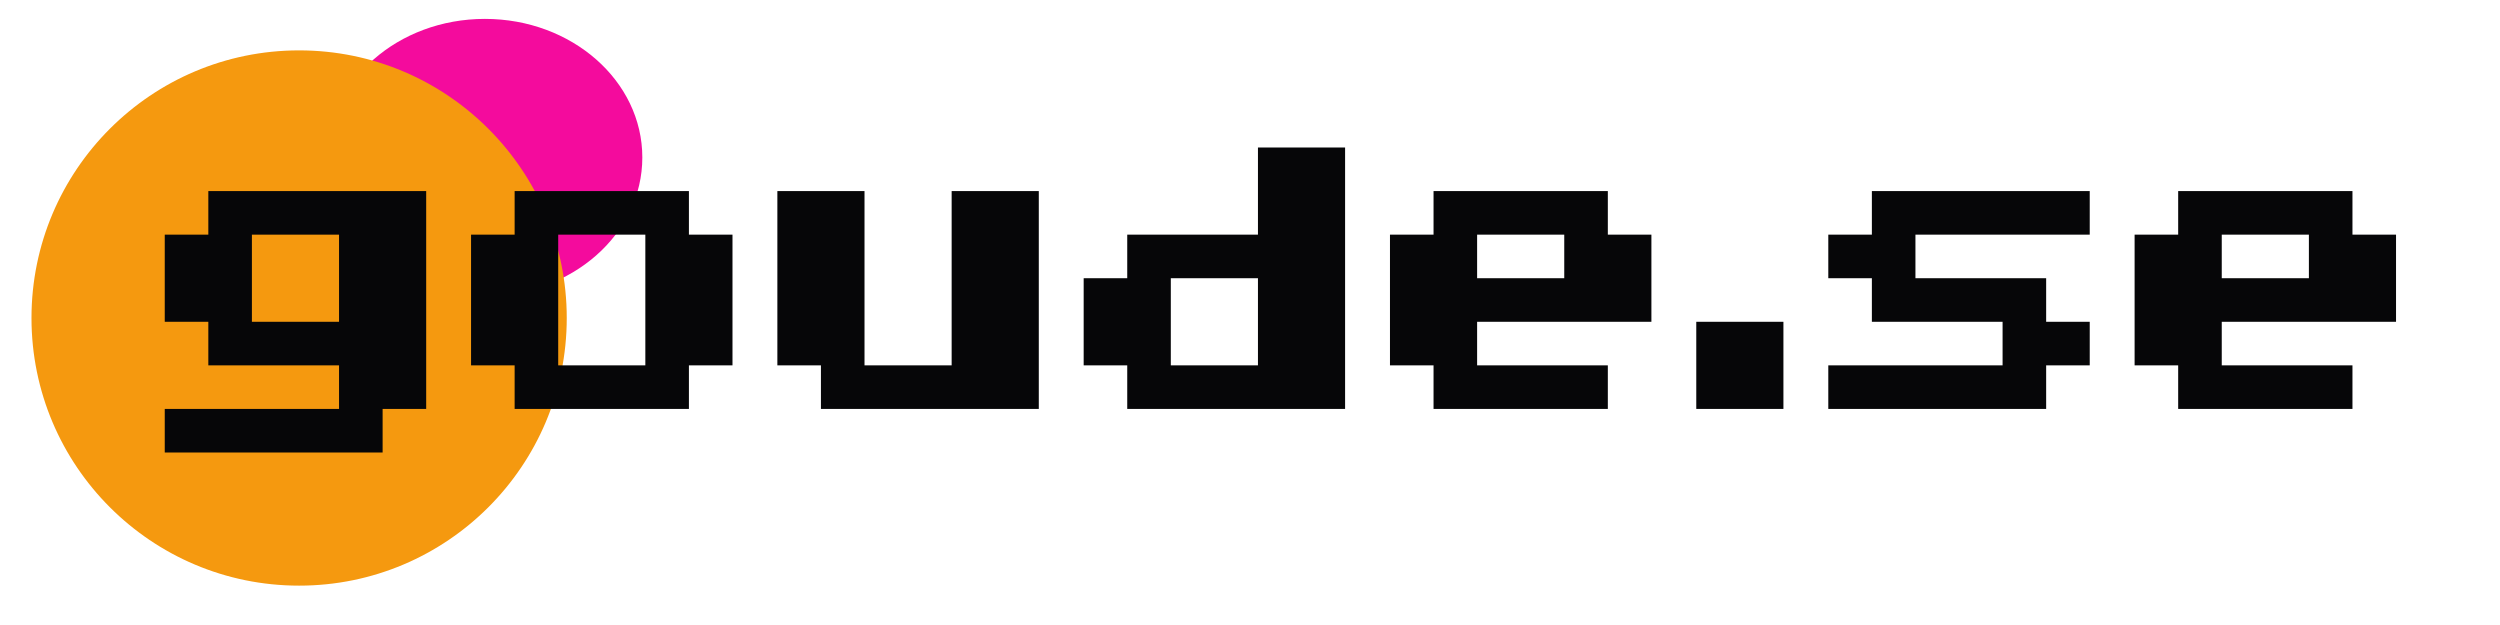
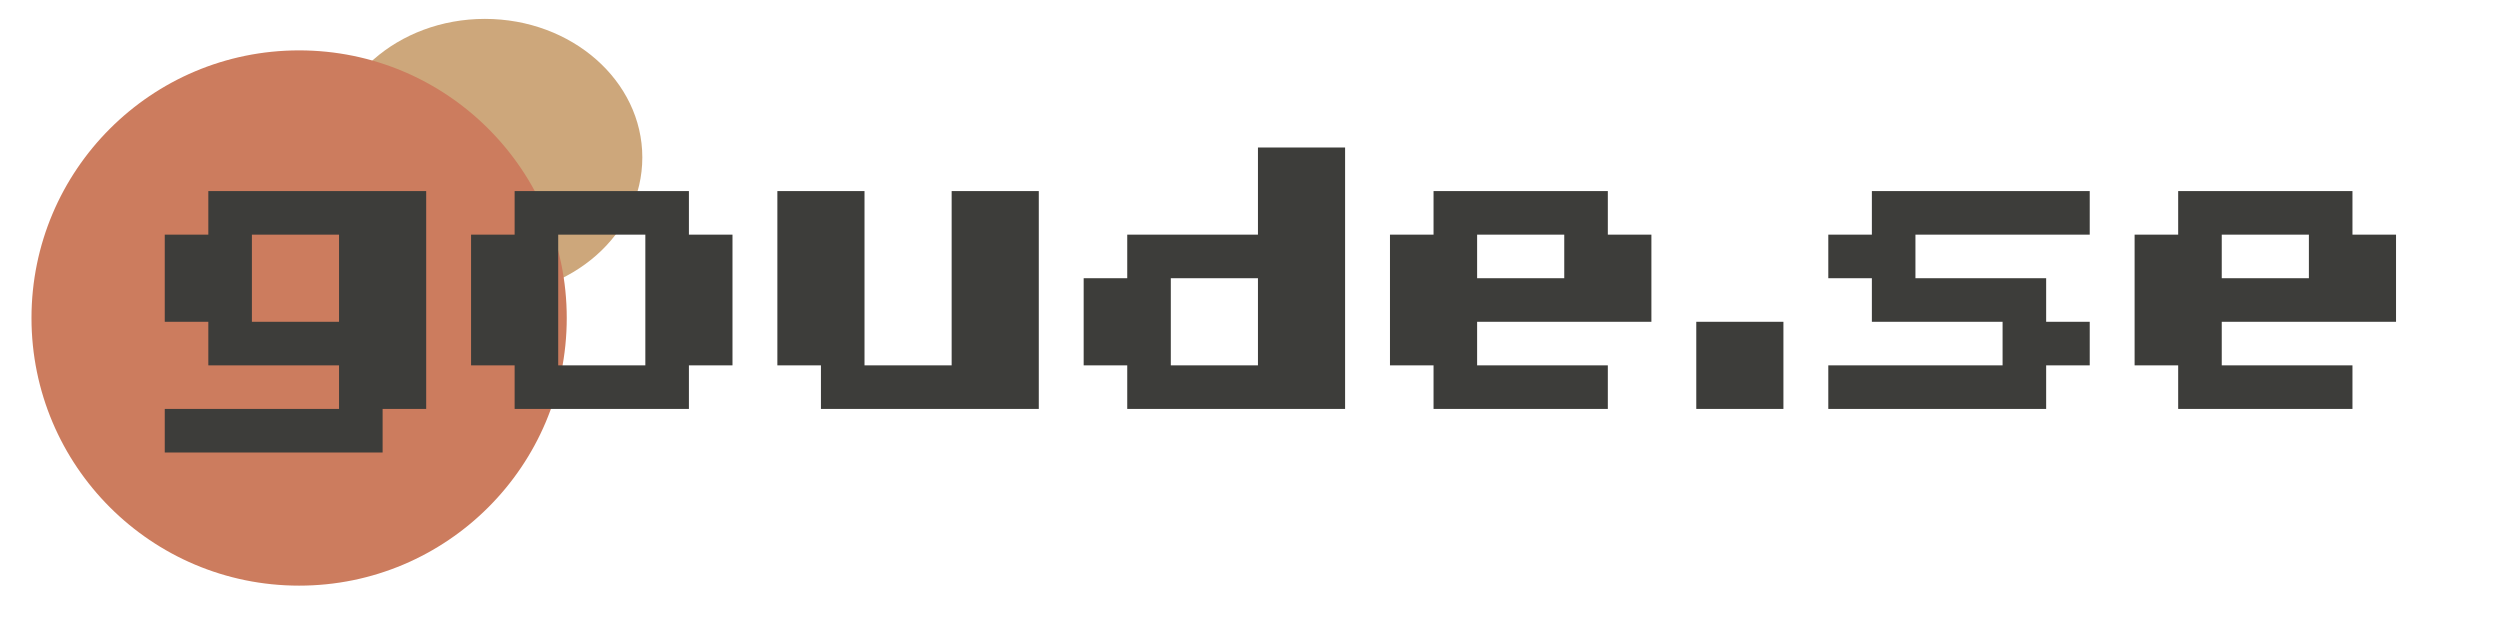
<svg xmlns="http://www.w3.org/2000/svg" xmlns:xlink="http://www.w3.org/1999/xlink" width="1024" height="256" viewBox="0 0 1024 256" version="1.1" id="svg1">
  <defs id="defs1">
-     <linearGradient id="swatch3" gradientTransform="matrix(1.219512,0,0,2.046512,-524.701,-1044.444)">
-       <stop style="stop-color:#f40b9d;stop-opacity:1;" offset="0" id="stop3" />
-     </linearGradient>
-     <linearGradient id="swatch2">
-       <stop style="stop-color:#f5990f;stop-opacity:1;" offset="0" id="stop2" />
-     </linearGradient>
    <linearGradient id="swatch186" gradientTransform="translate(1023.825,957.5)">
-       <stop style="stop-color:#060608;stop-opacity:1;" offset="0" id="stop186" />
+       <stop style="stop-color:#3d3d3a;stop-opacity:1;" offset="0" id="stop186" />
    </linearGradient>
    <linearGradient xlink:href="#swatch186" id="linearGradient1" gradientUnits="userSpaceOnUse" gradientTransform="matrix(1.421135,0,0,1.421135,-824.9039,-463.5995)" />
-     <linearGradient xlink:href="#swatch2" id="linearGradient2" x1="1174.586" y1="1087.757" x2="1401.83" y2="1087.757" gradientUnits="userSpaceOnUse" gradientTransform="translate(-141.864)" />
+     <linearGradient id="swatch-fg">
+       <stop offset="0" style="stop-color:#3d3d3a;stop-opacity:1;" id="stop7" />
+     </linearGradient>
+     <linearGradient id="swatch-accent-green">
+       <stop offset="0" style="stop-color:#668974;stop-opacity:1;" id="stop1" />
+     </linearGradient>
+     <linearGradient id="swatch-accent-blue">
+       <stop offset="0" style="stop-color:#7599c0;stop-opacity:1;" id="stop2" />
+     </linearGradient>
+     <linearGradient id="swatch-accent-purple">
+       <stop offset="0" style="stop-color:#787081;stop-opacity:1;" id="stop3" />
+     </linearGradient>
+     <linearGradient id="swatch-accent-yellow">
+       <stop offset="0" style="stop-color:#cda77b;stop-opacity:1;" id="stop4" />
+     </linearGradient>
+     <linearGradient id="swatch-accent-red">
+       <stop offset="0" style="stop-color:#b76243;stop-opacity:1;" id="stop5" />
+     </linearGradient>
+     <linearGradient id="swatch-bg">
+       <stop offset="0" style="stop-color:#faf9f5;stop-opacity:1;" id="stop6" />
+     </linearGradient>
+     <linearGradient id="swatch-accent">
+       <stop offset="0" style="stop-color:#cc7c5e;stop-opacity:1;" id="stop8" />
+     </linearGradient>
+     <linearGradient id="swatch-paper">
+       <stop offset="0" style="stop-color:#f4f3ef;stop-opacity:1;" id="stop9" />
+     </linearGradient>
+     <linearGradient id="swatch-text-muted">
+       <stop offset="0" style="stop-color:#6b6862;stop-opacity:1;" id="stop10" />
+     </linearGradient>
+     <linearGradient id="swatch-rule">
+       <stop offset="0" style="stop-color:#e0dfdb;stop-opacity:1;" id="stop11" />
+     </linearGradient>
+     <linearGradient id="swatch-surface">
+       <stop offset="0" style="stop-color:#f2f1ee;stop-opacity:1;" id="stop12" />
+     </linearGradient>
  </defs>
  <g id="layer1" transform="translate(-1023.825,-957.5)">
-     <ellipse style="fill:url(#swatch3);stroke:none;stroke-width:12.638;stroke-dasharray:none;stroke-opacity:1;paint-order:stroke fill markers" id="path3" cx="1222.435" cy="1021.984" rx="64.484" ry="56.746" />
-     <circle style="fill:url(#linearGradient2);stroke:none;stroke-width:8;stroke-dasharray:none;stroke-opacity:1;paint-order:stroke fill markers" id="path2" cx="1146.344" cy="1087.757" r="109.622" />
+     <ellipse style="fill:url(#swatch-accent-yellow);stroke:none;stroke-width:12.638;stroke-dasharray:none;stroke-opacity:1;paint-order:stroke fill markers" id="path3" cx="1222.435" cy="1021.984" rx="64.484" ry="56.746" />
+     <circle style="fill:url(#swatch-accent);stroke:none;stroke-width:8;stroke-dasharray:none;stroke-opacity:1;paint-order:stroke fill markers" id="path2" cx="1146.344" cy="1087.757" r="109.622" />
    <path d="m 1091.309,1142.845 h 89.234 v -17.847 h 17.847 v -89.234 h -89.234 v 17.847 h -17.847 v 35.693 h 17.847 v 17.847 h 53.54 v 17.847 h -71.387 z m 35.693,-53.54 v -35.693 h 35.693 v 35.693 z m 107.616,35.693 h 71.387 v -17.847 h 17.847 v -53.54 h -17.847 v -17.847 h -71.387 v 17.847 h -17.847 v 53.54 h 17.847 z m 17.847,-17.847 v -53.54 h 35.693 v 53.54 z m 196.849,-71.387 h -35.693 v 71.387 h -35.693 v -71.387 h -35.693 v 71.387 h 17.846 v 17.847 h 89.234 z m 89.769,71.387 v -35.693 h -35.694 v 35.693 z m 35.693,17.847 h -89.234 v -17.847 h -17.847 v -35.693 h 17.847 v -17.847 h 53.54 v -35.693 h 35.693 z m 89.769,-71.387 v 17.847 h -35.693 v -17.847 z m 17.847,-17.847 h -71.387 v 17.847 h -17.847 v 53.54 h 17.847 v 17.847 h 71.387 v -17.847 h -53.54 v -17.847 h 71.387 v -35.693 h -17.847 z m 36.229,89.234 h 35.694 v -35.693 h -35.694 z m 161.156,-89.234 h -89.234 v 17.847 h -17.846 v 17.847 h 17.846 v 17.847 h 53.54 v 17.847 h -71.387 v 17.847 h 89.234 v -17.847 h 17.847 v -17.847 h -17.847 v -17.847 h -53.54 v -17.847 h 71.387 z m 89.769,17.847 v 17.847 h -35.693 v -17.847 z m 17.847,-17.847 h -71.387 v 17.847 h -17.847 v 53.54 h 17.847 v 17.847 h 71.387 v -17.847 h -53.54 v -17.847 h 71.387 v -35.693 h -17.847 z" id="text1" style="font-size:280px;font-family:'C64 Pro';-inkscape-font-specification:'C64 Pro';text-align:center;letter-spacing:1.05px;text-anchor:middle;fill:url(#linearGradient1);stroke:none;stroke-width:26.337;paint-order:stroke fill markers" aria-label="goude.se" />
    <rect style="display:none;vector-effect:non-scaling-stroke;fill:none;stroke:#df3e23;stroke-width:1;stroke-dasharray:none;-inkscape-stroke:hairline;paint-order:stroke fill markers" id="rect1" width="1024" height="256" x="1023.825" y="957.5" />
  </g>
</svg>
